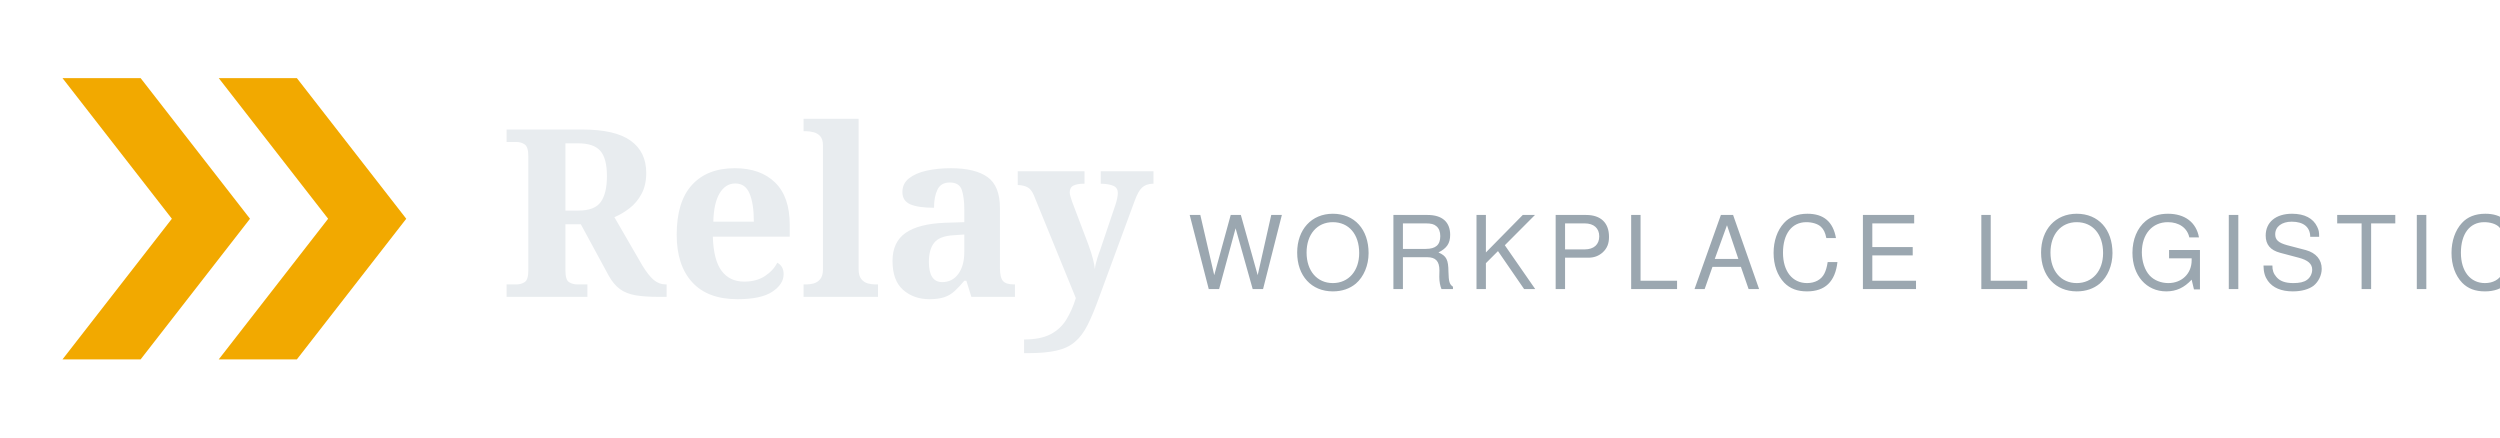
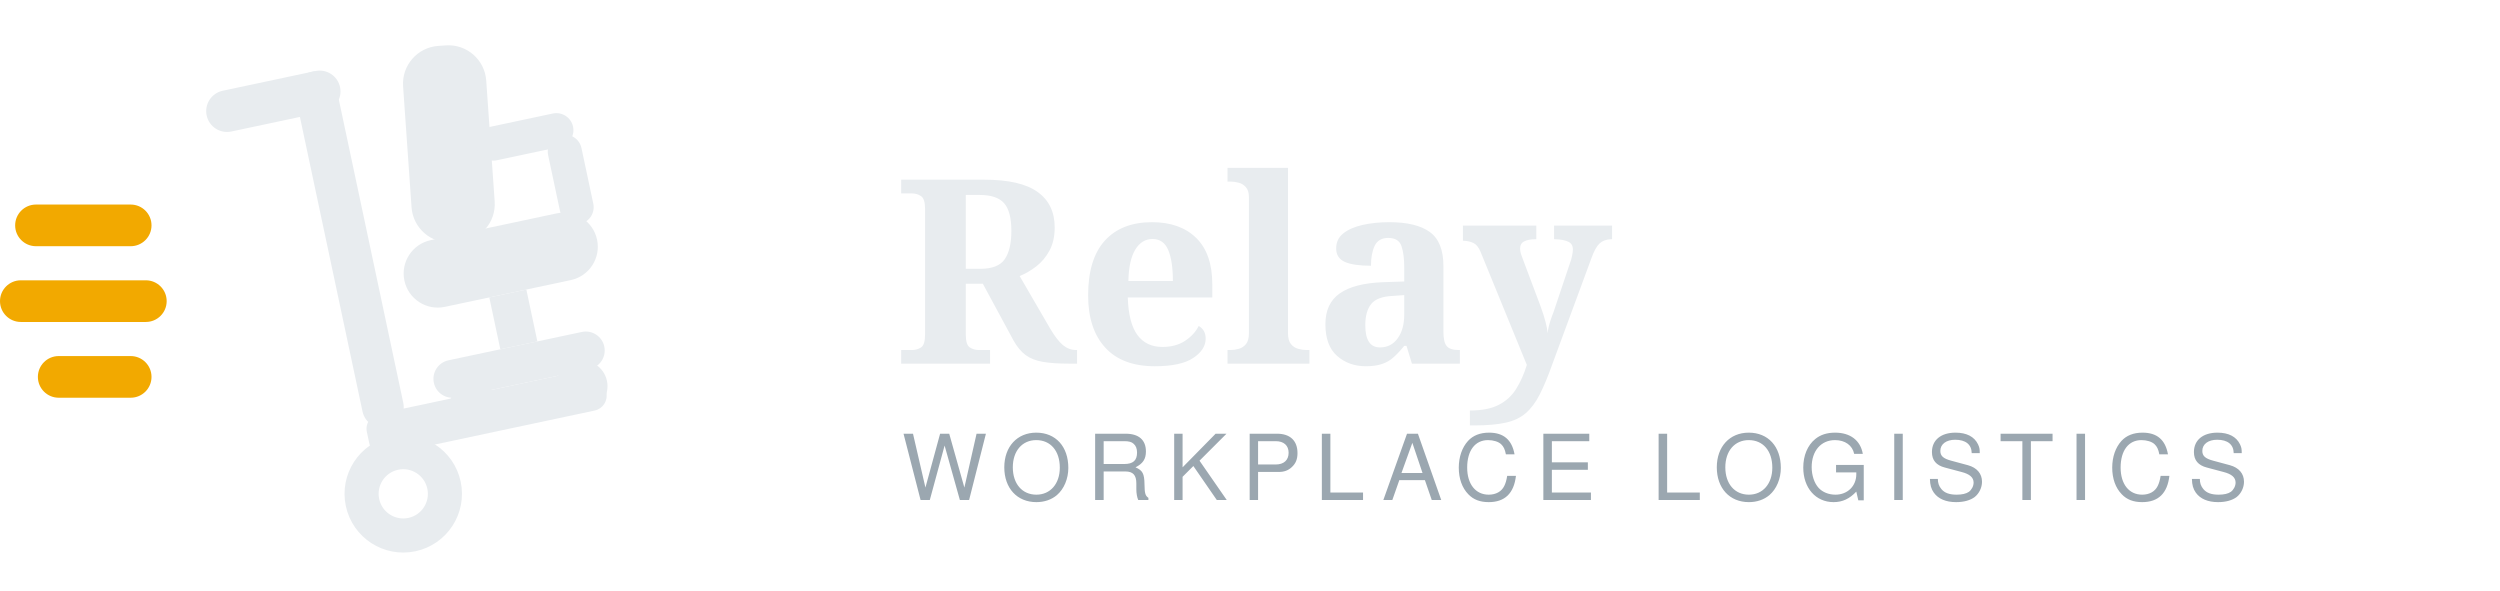
- <svg xmlns="http://www.w3.org/2000/svg" viewBox="0 0 320 56" width="320" height="56">
-   <path d="M8 10 L22 28 L8 46 L18 46 L32 28 L18 10 Z" fill="#F2A900" />
-   <path d="M28 10 L42 28 L28 46 L38 46 L52 28 L38 10 Z" fill="#F2A900" />
-   <text x="64" y="38" font-family="Bitter,Georgia,serif" font-size="30" font-weight="700" fill="#E8ECEF">Relay</text>
-   <text x="152" y="37" font-family="'Source Sans 3',Helvetica,sans-serif" font-size="13" letter-spacing="1.5" fill="#9BA7B0">WORKPLACE LOGISTICS</text>
+ <svg xmlns="http://www.w3.org/2000/svg" viewBox="0 0 330 78" width="330" height="78">
+   <rect x="2" y="27" width="18" height="5.5" rx="2.75" fill="#F2A900" />
+   <rect x="0" y="37" width="22" height="5.5" rx="2.75" fill="#F2A900" />
+   <rect x="5" y="47" width="15" height="5.5" rx="2.75" fill="#F2A900" />
+   <g transform="translate(30,0)">
+     <g transform="rotate(-12 24 64)">
+       <rect x="20" y="8" width="5.5" height="48" rx="2.75" fill="#E8ECEF" />
+       <rect x="8" y="8" width="18" height="5.5" rx="2.75" fill="#E8ECEF" />
+       <rect x="20" y="54" width="32" height="5.5" rx="2" fill="#E8ECEF" />
+       <circle cx="23" cy="65" r="5.5" fill="none" stroke="#E8ECEF" stroke-width="4.5" />
+       <g>
+         <rect x="33" y="8" width="11" height="26" rx="5" fill="#E8ECEF" transform="rotate(8 38 21)" />
+         <rect x="29" y="33" width="26" height="9" rx="4.5" fill="#E8ECEF" />
+         <rect x="51" y="23" width="4.5" height="12" rx="2.25" fill="#E8ECEF" />
+         <rect x="42" y="20" width="13" height="4.5" rx="2.25" fill="#E8ECEF" />
+         <rect x="39.5" y="42" width="5" height="7" fill="#E8ECEF" />
+         <rect x="30" y="49" width="23" height="5" rx="2.5" fill="#E8ECEF" />
+         <circle cx="34.5" cy="56" r="3.4" fill="#E8ECEF" />
+         <circle cx="49" cy="56" r="3.4" fill="#E8ECEF" />
+       </g>
+     </g>
+   </g>
+   <text x="118" y="48" font-family="Bitter,Georgia,serif" font-size="34" font-weight="700" fill="#E8ECEF">Relay</text>
+   <text x="119" y="66" font-family="'Source Sans 3',Helvetica,sans-serif" font-size="12" letter-spacing="2" fill="#9BA7B0">WORKPLACE LOGISTICS</text>
</svg>
